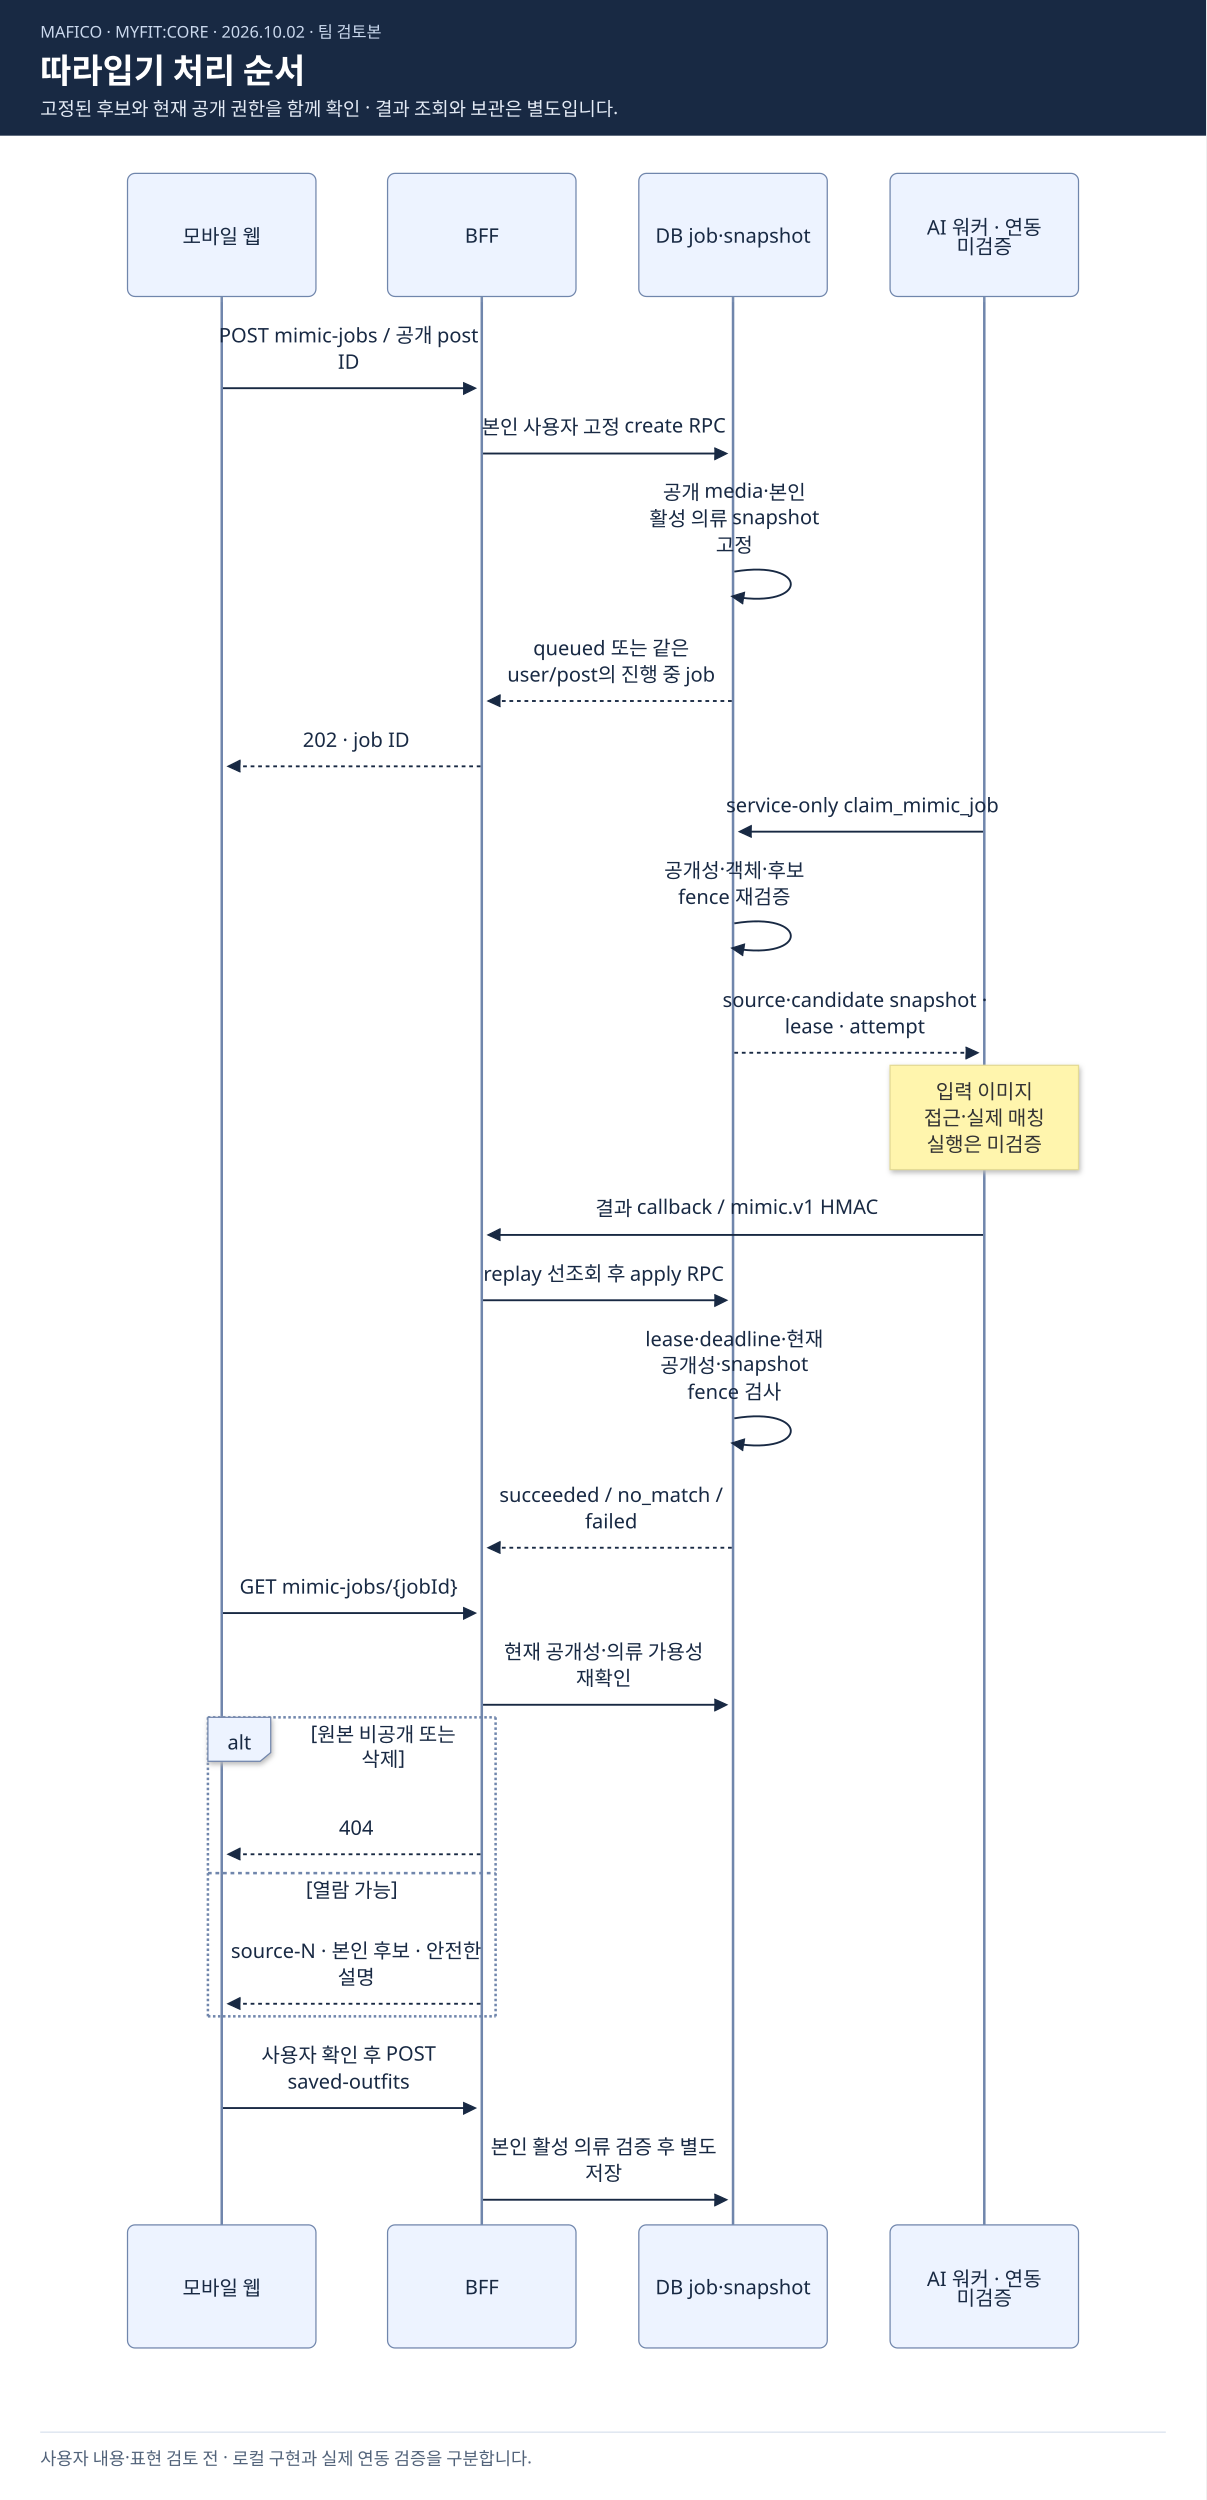
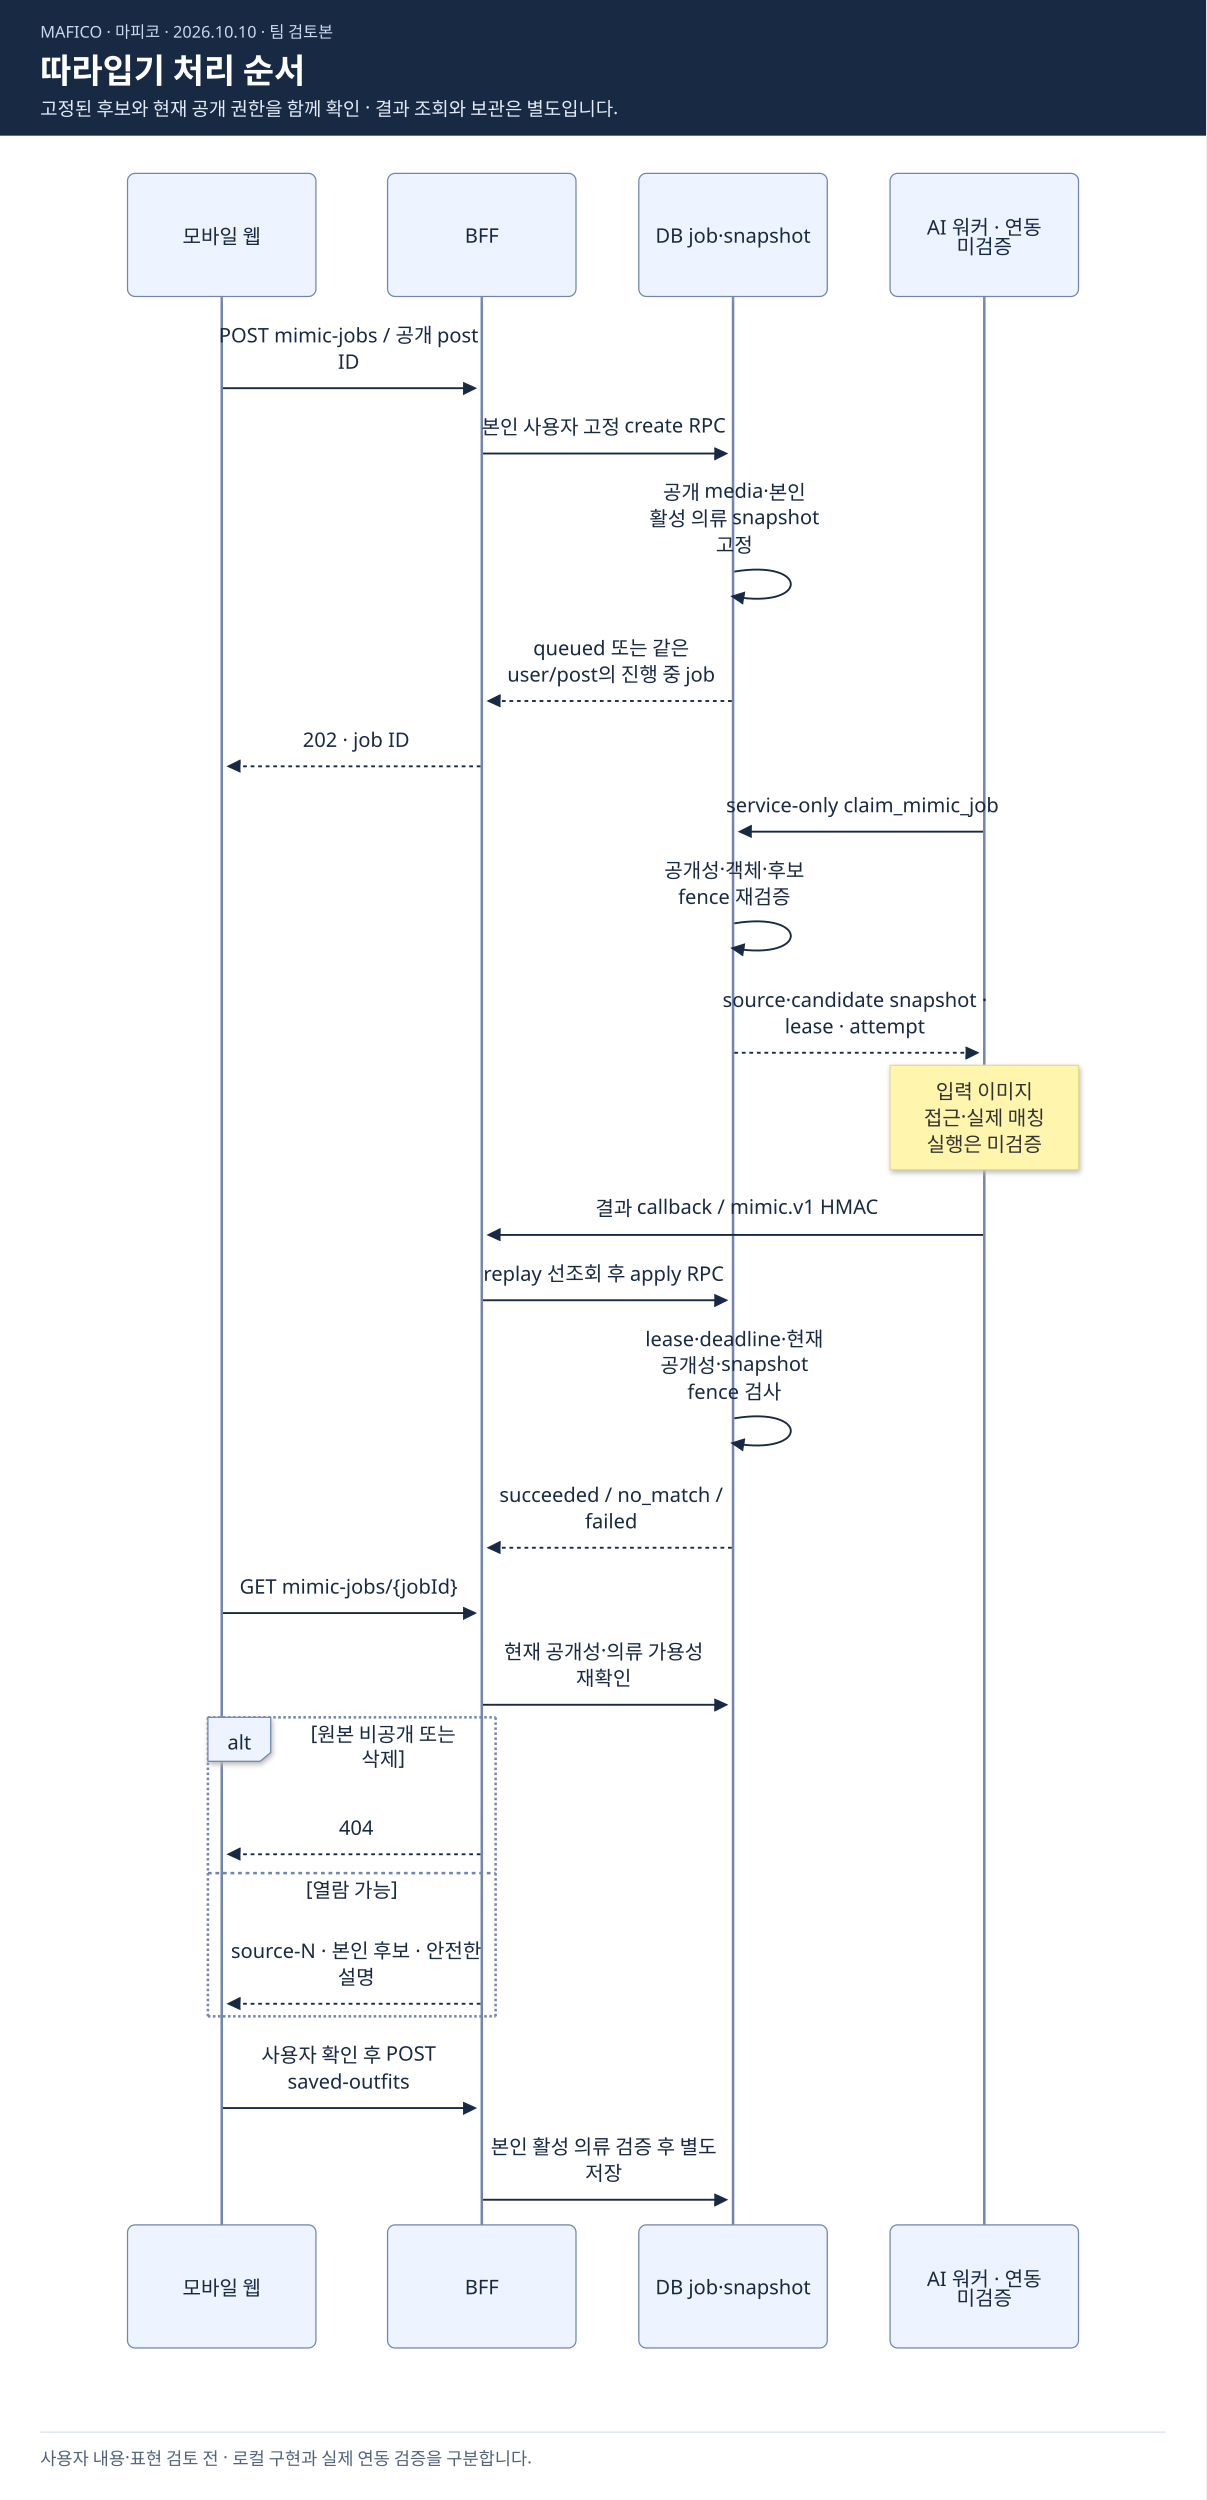
<svg xmlns="http://www.w3.org/2000/svg" width="960" height="1990" viewBox="0 0 960 1990">
  <rect width="100%" height="100%" fill="#ffffff" />
  <rect width="100%" height="108" fill="#182943" />
  <g font-family="Malgun Gothic, sans-serif">
-     <text x="32" y="30" fill="#cbd9ee" font-size="13">MAFICO · MYFIT:CORE · 2026.10.02 · 팀 검토본</text>
+     <text x="32" y="30" fill="#cbd9ee" font-size="13">MAFICO · 마피코 · 2026.10.10 · 팀 검토본</text>
    <text x="32" y="66" fill="#ffffff" font-size="27" font-weight="700">따라입기 처리 순서</text>
    <text x="32" y="92" fill="#e3eaf5" font-size="15">고정된 후보와 현재 공개 권한을 함께 확인 · 결과 조회와 보관은 별도입니다.</text>
  </g>
  <svg id="architecture-3" viewBox="-50 -10 857 1782" role="graphics-document document" aria-roledescription="sequence" x="51.5" y="128" width="857" height="1782">
    <g>
      <rect x="607" y="1633" fill="#eaeaea" stroke="#666" width="150" height="98" name="A" rx="6" ry="6" class="actor actor-bottom" data-look="neo" filter="url(#architecture-3-drop-shadow)" />
      <text x="682" y="1682" dominant-baseline="central" alignment-baseline="central" class="actor actor-box" style="text-anchor: middle; font-size: 16px; font-weight: 400;">
        <tspan x="682" dy="-8">AI 워커 · 연동</tspan>
      </text>
      <text x="682" y="1682" dominant-baseline="central" alignment-baseline="central" class="actor actor-box" style="text-anchor: middle; font-size: 16px; font-weight: 400;">
        <tspan x="682" dy="8">미검증</tspan>
      </text>
    </g>
    <g>
      <rect x="407" y="1633" fill="#eaeaea" stroke="#666" width="150" height="98" name="D" rx="6" ry="6" class="actor actor-bottom" data-look="neo" filter="url(#architecture-3-drop-shadow)" />
      <text x="482" y="1682" dominant-baseline="central" alignment-baseline="central" class="actor actor-box" style="text-anchor: middle; font-size: 16px; font-weight: 400;">
        <tspan x="482" dy="0">DB job·snapshot</tspan>
      </text>
    </g>
    <g>
      <rect x="207" y="1633" fill="#eaeaea" stroke="#666" width="150" height="98" name="B" rx="6" ry="6" class="actor actor-bottom" data-look="neo" filter="url(#architecture-3-drop-shadow)" />
      <text x="282" y="1682" dominant-baseline="central" alignment-baseline="central" class="actor actor-box" style="text-anchor: middle; font-size: 16px; font-weight: 400;">
        <tspan x="282" dy="0">BFF</tspan>
      </text>
    </g>
    <g>
      <rect x="0" y="1633" fill="#eaeaea" stroke="#666" width="150" height="98" name="W" rx="6" ry="6" class="actor actor-bottom" data-look="neo" filter="url(#architecture-3-drop-shadow)" />
      <text x="75" y="1682" dominant-baseline="central" alignment-baseline="central" class="actor actor-box" style="text-anchor: middle; font-size: 16px; font-weight: 400;">
        <tspan x="75" dy="0">모바일 웹</tspan>
      </text>
    </g>
    <g>
      <line id="actor8" x1="682" y1="98" x2="682" y2="1633" class="actor-line 200" stroke-width="0.5px" stroke="#999" name="A" data-et="life-line" data-id="A" />
      <g id="root-8" data-look="neo" data-et="participant" data-type="participant" data-id="A">
        <rect x="607" y="0" fill="#eaeaea" stroke="#666" width="150" height="98" name="A" rx="6" ry="6" class="actor actor-top" data-look="neo" filter="url(#architecture-3-drop-shadow)" />
        <text x="682" y="49" dominant-baseline="central" alignment-baseline="central" class="actor actor-box" style="text-anchor: middle; font-size: 16px; font-weight: 400;">
          <tspan x="682" dy="-8">AI 워커 · 연동</tspan>
        </text>
        <text x="682" y="49" dominant-baseline="central" alignment-baseline="central" class="actor actor-box" style="text-anchor: middle; font-size: 16px; font-weight: 400;">
          <tspan x="682" dy="8">미검증</tspan>
        </text>
      </g>
    </g>
    <g>
      <line id="actor7" x1="482" y1="98" x2="482" y2="1633" class="actor-line 200" stroke-width="0.5px" stroke="#999" name="D" data-et="life-line" data-id="D" />
      <g id="root-7" data-look="neo" data-et="participant" data-type="participant" data-id="D">
        <rect x="407" y="0" fill="#eaeaea" stroke="#666" width="150" height="98" name="D" rx="6" ry="6" class="actor actor-top" data-look="neo" filter="url(#architecture-3-drop-shadow)" />
        <text x="482" y="49" dominant-baseline="central" alignment-baseline="central" class="actor actor-box" style="text-anchor: middle; font-size: 16px; font-weight: 400;">
          <tspan x="482" dy="0">DB job·snapshot</tspan>
        </text>
      </g>
    </g>
    <g>
      <line id="actor6" x1="282" y1="98" x2="282" y2="1633" class="actor-line 200" stroke-width="0.5px" stroke="#999" name="B" data-et="life-line" data-id="B" />
      <g id="root-6" data-look="neo" data-et="participant" data-type="participant" data-id="B">
        <rect x="207" y="0" fill="#eaeaea" stroke="#666" width="150" height="98" name="B" rx="6" ry="6" class="actor actor-top" data-look="neo" filter="url(#architecture-3-drop-shadow)" />
        <text x="282" y="49" dominant-baseline="central" alignment-baseline="central" class="actor actor-box" style="text-anchor: middle; font-size: 16px; font-weight: 400;">
          <tspan x="282" dy="0">BFF</tspan>
        </text>
      </g>
    </g>
    <g>
      <line id="actor5" x1="75" y1="98" x2="75" y2="1633" class="actor-line 200" stroke-width="0.5px" stroke="#999" name="W" data-et="life-line" data-id="W" />
      <g id="root-5" data-look="neo" data-et="participant" data-type="participant" data-id="W">
        <rect x="0" y="0" fill="#eaeaea" stroke="#666" width="150" height="98" name="W" rx="6" ry="6" class="actor actor-top" data-look="neo" filter="url(#architecture-3-drop-shadow)" />
        <text x="75" y="49" dominant-baseline="central" alignment-baseline="central" class="actor actor-box" style="text-anchor: middle; font-size: 16px; font-weight: 400;">
          <tspan x="75" dy="0">모바일 웹</tspan>
        </text>
      </g>
    </g>
    <style>#architecture-3{font-family:Malgun Gothic,sans-serif;font-size:16px;fill:#182943;}@keyframes edge-animation-frame{from{stroke-dashoffset:0;}}@keyframes dash{to{stroke-dashoffset:0;}}#architecture-3 .edge-animation-slow{stroke-dasharray:9,5!important;stroke-dashoffset:900;animation:dash 50s linear infinite;stroke-linecap:round;}#architecture-3 .edge-animation-fast{stroke-dasharray:9,5!important;stroke-dashoffset:900;animation:dash 20s linear infinite;stroke-linecap:round;}#architecture-3 .error-icon{fill:#eaf5ee;}#architecture-3 .error-text{fill:#150a11;stroke:#150a11;}#architecture-3 .edge-thickness-normal{stroke-width:1px;}#architecture-3 .edge-thickness-thick{stroke-width:3.5px;}#architecture-3 .edge-pattern-solid{stroke-dasharray:0;}#architecture-3 .edge-thickness-invisible{stroke-width:0;fill:none;}#architecture-3 .edge-pattern-dashed{stroke-dasharray:3;}#architecture-3 .edge-pattern-dotted{stroke-dasharray:2;}#architecture-3 .marker{fill:#587087;stroke:#587087;}#architecture-3 .marker.cross{stroke:#587087;}#architecture-3 svg{font-family:Malgun Gothic,sans-serif;font-size:16px;}#architecture-3 p{margin:0;}#architecture-3 .actor{stroke:#7086ac;fill:#edf3ff;stroke-width:1;}#architecture-3 rect.actor.outer-path[data-look="neo"]{filter:drop-shadow( 1px 2px 2px rgba(185,185,185,1));}#architecture-3 rect.note[data-look="neo"]{stroke:hsl(52.683, 60%, 73.922%);fill:#fff5ad;filter:drop-shadow( 1px 2px 2px rgba(185,185,185,1));}#architecture-3 text.actor&gt;tspan{fill:#182943;stroke:none;}#architecture-3 .actor-line{stroke:#7086ac;}#architecture-3 .innerArc{stroke-width:1.5;stroke-dasharray:none;}#architecture-3 .messageLine0{stroke-width:1.5;stroke-dasharray:none;stroke:#182943;}#architecture-3 .messageLine1{stroke-width:1.5;stroke-dasharray:2,2;stroke:#182943;}#architecture-3 [id$="-arrowhead"] path{fill:#182943;stroke:#182943;}#architecture-3 .sequenceNumber{fill:#a78f78;}#architecture-3 [id$="-sequencenumber"]{fill:#182943;}#architecture-3 [id$="-crosshead"] path{fill:#182943;stroke:#182943;}#architecture-3 .messageText{fill:#182943;stroke:none;}#architecture-3 .labelBox{stroke:#7086ac;fill:#edf3ff;filter:drop-shadow( 1px 2px 2px rgba(185,185,185,1));}#architecture-3 .labelText,#architecture-3 .labelText&gt;tspan{fill:#182943;stroke:none;}#architecture-3 .loopText,#architecture-3 .loopText&gt;tspan{fill:#182943;stroke:none;}#architecture-3 .sectionTitle,#architecture-3 .sectionTitle&gt;tspan{fill:#182943;stroke:none;}#architecture-3 .loopLine{stroke-width:2px;stroke-dasharray:2,2;stroke:#7086ac;fill:#7086ac;}#architecture-3 .note{stroke:hsl(52.683, 60%, 73.922%);fill:#fff5ad;}#architecture-3 .noteText,#architecture-3 .noteText&gt;tspan{fill:#333;stroke:none;}#architecture-3 .activation0{fill:#fff4dc;stroke:hsl(41.143, 100%, 83.137%);}#architecture-3 .activation1{fill:#fff4dc;stroke:hsl(41.143, 100%, 83.137%);}#architecture-3 .activation2{fill:#fff4dc;stroke:hsl(41.143, 100%, 83.137%);}#architecture-3 .actorPopupMenu{position:absolute;}#architecture-3 .actorPopupMenuPanel{position:absolute;fill:#edf3ff;box-shadow:0px 8px 16px 0px rgba(0,0,0,0.2);filter:drop-shadow(3px 5px 2px rgb(0 0 0 / 0.4));}#architecture-3 .actor-man circle,#architecture-3 line{fill:#edf3ff;stroke-width:2px;}#architecture-3 g rect.rect{filter:drop-shadow( 1px 2px 2px rgba(185,185,185,1));stroke:#7086ac;}#architecture-3 .node .neo-node{stroke:#7086ac;}#architecture-3 [data-look="neo"].node rect,#architecture-3 [data-look="neo"].cluster rect,#architecture-3 [data-look="neo"].node polygon{stroke:url(#architecture-3-gradient);filter:drop-shadow( 1px 2px 2px rgba(185,185,185,1));}#architecture-3 [data-look="neo"].swimlane.cluster rect{filter:none;}#architecture-3 [data-look="neo"].node path{stroke:url(#architecture-3-gradient);stroke-width:1px;}#architecture-3 [data-look="neo"].node .outer-path{filter:drop-shadow( 1px 2px 2px rgba(185,185,185,1));}#architecture-3 [data-look="neo"].node .neo-line path{stroke:#7086ac;filter:none;}#architecture-3 [data-look="neo"].node circle{stroke:url(#architecture-3-gradient);filter:drop-shadow( 1px 2px 2px rgba(185,185,185,1));}#architecture-3 [data-look="neo"].node circle .state-start{fill:#000000;}#architecture-3 [data-look="neo"].icon-shape .icon{fill:url(#architecture-3-gradient);filter:drop-shadow( 1px 2px 2px rgba(185,185,185,1));}#architecture-3 [data-look="neo"].icon-shape .icon-neo path{stroke:url(#architecture-3-gradient);filter:drop-shadow( 1px 2px 2px rgba(185,185,185,1));}#architecture-3 :root{--mermaid-font-family:"trebuchet ms",verdana,arial,sans-serif;}</style>
    <g />
    <defs>
      <symbol id="architecture-3-computer" width="24" height="24">
        <path transform="scale(.5)" d="M2 2v13h20v-13h-20zm18 11h-16v-9h16v9zm-10.228 6l.466-1h3.524l.467 1h-4.457zm14.228 3h-24l2-6h2.104l-1.33 4h18.45l-1.297-4h2.073l2 6zm-5-10h-14v-7h14v7z" />
      </symbol>
    </defs>
    <defs>
      <symbol id="architecture-3-database" fill-rule="evenodd" clip-rule="evenodd">
        <path transform="scale(.5)" d="M12.258.001l.256.004.255.005.253.008.251.01.249.012.247.015.246.016.242.019.241.02.239.023.236.024.233.027.231.028.229.031.225.032.223.034.22.036.217.038.214.04.211.041.208.043.205.045.201.046.198.048.194.05.191.051.187.053.183.054.18.056.175.057.172.059.168.06.163.061.16.063.155.064.15.066.074.033.073.033.071.034.07.034.069.035.068.035.067.035.066.035.064.036.064.036.062.036.06.036.06.037.058.037.058.037.055.038.055.038.053.038.052.038.051.039.05.039.048.039.047.039.045.04.044.04.043.04.041.04.04.041.039.041.037.041.036.041.034.041.033.042.032.042.03.042.029.042.027.042.026.043.024.043.023.043.021.043.02.043.018.044.017.043.015.044.013.044.012.044.011.045.009.044.007.045.006.045.004.045.002.045.001.045v17l-.001.045-.002.045-.004.045-.006.045-.007.045-.009.044-.011.045-.012.044-.013.044-.015.044-.017.043-.018.044-.02.043-.021.043-.023.043-.024.043-.026.043-.027.042-.029.042-.03.042-.032.042-.033.042-.034.041-.036.041-.037.041-.039.041-.04.041-.041.04-.043.04-.044.04-.045.04-.047.039-.048.039-.05.039-.051.039-.052.038-.053.038-.055.038-.055.038-.058.037-.058.037-.06.037-.06.036-.062.036-.064.036-.064.036-.066.035-.067.035-.068.035-.069.035-.07.034-.071.034-.073.033-.074.033-.15.066-.155.064-.16.063-.163.061-.168.06-.172.059-.175.057-.18.056-.183.054-.187.053-.191.051-.194.05-.198.048-.201.046-.205.045-.208.043-.211.041-.214.04-.217.038-.22.036-.223.034-.225.032-.229.031-.231.028-.233.027-.236.024-.239.023-.241.02-.242.019-.246.016-.247.015-.249.012-.251.01-.253.008-.255.005-.256.004-.258.001-.258-.001-.256-.004-.255-.005-.253-.008-.251-.01-.249-.012-.247-.015-.245-.016-.243-.019-.241-.02-.238-.023-.236-.024-.234-.027-.231-.028-.228-.031-.226-.032-.223-.034-.22-.036-.217-.038-.214-.04-.211-.041-.208-.043-.204-.045-.201-.046-.198-.048-.195-.05-.19-.051-.187-.053-.184-.054-.179-.056-.176-.057-.172-.059-.167-.06-.164-.061-.159-.063-.155-.064-.151-.066-.074-.033-.072-.033-.072-.034-.07-.034-.069-.035-.068-.035-.067-.035-.066-.035-.064-.036-.063-.036-.062-.036-.061-.036-.06-.037-.058-.037-.057-.037-.056-.038-.055-.038-.053-.038-.052-.038-.051-.039-.049-.039-.049-.039-.046-.039-.046-.04-.044-.04-.043-.04-.041-.04-.04-.041-.039-.041-.037-.041-.036-.041-.034-.041-.033-.042-.032-.042-.03-.042-.029-.042-.027-.042-.026-.043-.024-.043-.023-.043-.021-.043-.02-.043-.018-.044-.017-.043-.015-.044-.013-.044-.012-.044-.011-.045-.009-.044-.007-.045-.006-.045-.004-.045-.002-.045-.001-.045v-17l.001-.045.002-.045.004-.045.006-.045.007-.045.009-.044.011-.045.012-.044.013-.044.015-.044.017-.043.018-.044.02-.043.021-.043.023-.043.024-.043.026-.043.027-.042.029-.042.03-.042.032-.042.033-.042.034-.041.036-.041.037-.041.039-.041.04-.041.041-.04.043-.04.044-.04.046-.04.046-.039.049-.039.049-.039.051-.039.052-.038.053-.038.055-.038.056-.038.057-.037.058-.037.06-.037.061-.036.062-.036.063-.036.064-.036.066-.035.067-.035.068-.035.069-.035.07-.034.072-.034.072-.033.074-.033.151-.066.155-.064.159-.063.164-.061.167-.06.172-.059.176-.057.179-.056.184-.054.187-.053.19-.051.195-.05.198-.048.201-.046.204-.045.208-.043.211-.041.214-.04.217-.038.22-.036.223-.034.226-.032.228-.031.231-.028.234-.027.236-.024.238-.023.241-.02.243-.019.245-.016.247-.015.249-.012.251-.01.253-.008.255-.005.256-.004.258-.001.258.001zm-9.258 20.499v.01l.001.021.003.021.004.022.005.021.006.022.007.022.009.023.01.022.011.023.012.023.013.023.015.023.016.024.017.023.018.024.019.024.021.024.022.025.023.024.024.025.052.049.056.05.061.051.066.051.07.051.075.051.079.052.084.052.088.052.092.052.097.052.102.051.105.052.11.052.114.051.119.051.123.051.127.05.131.05.135.05.139.048.144.049.147.047.152.047.155.047.16.045.163.045.167.043.171.043.176.041.178.041.183.039.187.039.19.037.194.035.197.035.202.033.204.031.209.03.212.029.216.027.219.025.222.024.226.021.23.02.233.018.236.016.24.015.243.012.246.01.249.008.253.005.256.004.259.001.26-.001.257-.004.254-.005.25-.008.247-.011.244-.012.241-.014.237-.016.233-.018.231-.021.226-.021.224-.024.22-.026.216-.027.212-.028.21-.031.205-.031.202-.034.198-.034.194-.036.191-.037.187-.039.183-.04.179-.04.175-.042.172-.043.168-.044.163-.045.16-.046.155-.046.152-.047.148-.048.143-.049.139-.049.136-.05.131-.05.126-.05.123-.051.118-.052.114-.051.11-.052.106-.052.101-.052.096-.052.092-.052.088-.053.083-.051.079-.052.074-.052.07-.051.065-.051.06-.051.056-.05.051-.05.023-.024.023-.025.021-.024.02-.024.019-.024.018-.024.017-.024.015-.023.014-.024.013-.023.012-.023.01-.023.01-.022.008-.022.006-.022.006-.022.004-.022.004-.021.001-.021.001-.021v-4.127l-.077.055-.08.053-.083.054-.085.053-.087.052-.09.052-.093.051-.095.05-.097.05-.1.049-.102.049-.105.048-.106.047-.109.047-.111.046-.114.045-.115.045-.118.044-.12.043-.122.042-.124.042-.126.041-.128.04-.13.04-.132.038-.134.038-.135.037-.138.037-.139.035-.142.035-.143.034-.144.033-.147.032-.148.031-.15.03-.151.03-.153.029-.154.027-.156.027-.158.026-.159.025-.161.024-.162.023-.163.022-.165.021-.166.02-.167.019-.169.018-.169.017-.171.016-.173.015-.173.014-.175.013-.175.012-.177.011-.178.01-.179.008-.179.008-.181.006-.182.005-.182.004-.184.003-.184.002h-.37l-.184-.002-.184-.003-.182-.004-.182-.005-.181-.006-.179-.008-.179-.008-.178-.01-.176-.011-.176-.012-.175-.013-.173-.014-.172-.015-.171-.016-.17-.017-.169-.018-.167-.019-.166-.02-.165-.021-.163-.022-.162-.023-.161-.024-.159-.025-.157-.026-.156-.027-.155-.027-.153-.029-.151-.03-.15-.03-.148-.031-.146-.032-.145-.033-.143-.034-.141-.035-.14-.035-.137-.037-.136-.037-.134-.038-.132-.038-.13-.04-.128-.04-.126-.041-.124-.042-.122-.042-.12-.044-.117-.043-.116-.045-.113-.045-.112-.046-.109-.047-.106-.047-.105-.048-.102-.049-.1-.049-.097-.05-.095-.05-.093-.052-.09-.051-.087-.052-.085-.053-.083-.054-.08-.054-.077-.054v4.127zm0-5.654v.011l.001.021.003.021.004.021.005.022.006.022.007.022.009.022.01.022.011.023.012.023.013.023.015.024.016.023.017.024.018.024.019.024.021.024.022.024.023.025.024.024.052.05.056.05.061.05.066.051.07.051.075.052.079.051.084.052.088.052.092.052.097.052.102.052.105.052.11.051.114.051.119.052.123.05.127.051.131.05.135.049.139.049.144.048.147.048.152.047.155.046.16.045.163.045.167.044.171.042.176.042.178.04.183.04.187.038.19.037.194.036.197.034.202.033.204.032.209.03.212.028.216.027.219.025.222.024.226.022.23.02.233.018.236.016.24.014.243.012.246.01.249.008.253.006.256.003.259.001.26-.001.257-.003.254-.006.25-.008.247-.01.244-.012.241-.015.237-.016.233-.018.231-.02.226-.022.224-.024.22-.025.216-.027.212-.029.21-.03.205-.032.202-.033.198-.035.194-.036.191-.037.187-.039.183-.039.179-.041.175-.042.172-.043.168-.044.163-.045.16-.045.155-.047.152-.047.148-.048.143-.048.139-.05.136-.049.131-.05.126-.051.123-.051.118-.051.114-.052.11-.052.106-.052.101-.052.096-.052.092-.052.088-.052.083-.052.079-.052.074-.051.07-.052.065-.051.06-.05.056-.051.051-.049.023-.025.023-.024.021-.025.02-.024.019-.024.018-.024.017-.024.015-.023.014-.023.013-.024.012-.022.01-.023.01-.023.008-.022.006-.022.006-.022.004-.021.004-.022.001-.021.001-.021v-4.139l-.077.054-.08.054-.083.054-.085.052-.087.053-.09.051-.093.051-.095.051-.097.05-.1.049-.102.049-.105.048-.106.047-.109.047-.111.046-.114.045-.115.044-.118.044-.12.044-.122.042-.124.042-.126.041-.128.04-.13.039-.132.039-.134.038-.135.037-.138.036-.139.036-.142.035-.143.033-.144.033-.147.033-.148.031-.15.03-.151.03-.153.028-.154.028-.156.027-.158.026-.159.025-.161.024-.162.023-.163.022-.165.021-.166.02-.167.019-.169.018-.169.017-.171.016-.173.015-.173.014-.175.013-.175.012-.177.011-.178.009-.179.009-.179.007-.181.007-.182.005-.182.004-.184.003-.184.002h-.37l-.184-.002-.184-.003-.182-.004-.182-.005-.181-.007-.179-.007-.179-.009-.178-.009-.176-.011-.176-.012-.175-.013-.173-.014-.172-.015-.171-.016-.17-.017-.169-.018-.167-.019-.166-.02-.165-.021-.163-.022-.162-.023-.161-.024-.159-.025-.157-.026-.156-.027-.155-.028-.153-.028-.151-.03-.15-.03-.148-.031-.146-.033-.145-.033-.143-.033-.141-.035-.14-.036-.137-.036-.136-.037-.134-.038-.132-.039-.13-.039-.128-.04-.126-.041-.124-.042-.122-.043-.12-.043-.117-.044-.116-.044-.113-.046-.112-.046-.109-.046-.106-.047-.105-.048-.102-.049-.1-.049-.097-.05-.095-.051-.093-.051-.09-.051-.087-.053-.085-.052-.083-.054-.08-.054-.077-.054v4.139zm0-5.666v.011l.001.02.003.022.004.021.005.022.006.021.007.022.009.023.01.022.011.023.012.023.013.023.015.023.016.024.017.024.018.023.019.024.021.025.022.024.023.024.024.025.052.05.056.05.061.05.066.051.07.051.075.052.079.051.084.052.088.052.092.052.097.052.102.052.105.051.11.052.114.051.119.051.123.051.127.05.131.05.135.05.139.049.144.048.147.048.152.047.155.046.16.045.163.045.167.043.171.043.176.042.178.04.183.04.187.038.19.037.194.036.197.034.202.033.204.032.209.03.212.028.216.027.219.025.222.024.226.021.23.02.233.018.236.017.24.014.243.012.246.01.249.008.253.006.256.003.259.001.26-.001.257-.003.254-.006.25-.008.247-.01.244-.013.241-.014.237-.016.233-.018.231-.02.226-.022.224-.024.22-.025.216-.027.212-.029.21-.03.205-.032.202-.033.198-.035.194-.036.191-.037.187-.039.183-.039.179-.041.175-.042.172-.043.168-.044.163-.045.16-.045.155-.047.152-.047.148-.048.143-.049.139-.049.136-.049.131-.051.126-.05.123-.051.118-.052.114-.051.11-.052.106-.052.101-.052.096-.052.092-.052.088-.052.083-.052.079-.052.074-.052.07-.051.065-.051.06-.051.056-.05.051-.049.023-.025.023-.025.021-.024.02-.024.019-.024.018-.024.017-.024.015-.023.014-.024.013-.023.012-.023.01-.022.01-.023.008-.022.006-.022.006-.022.004-.022.004-.021.001-.021.001-.021v-4.153l-.077.054-.08.054-.083.053-.085.053-.087.053-.09.051-.093.051-.095.051-.097.05-.1.049-.102.048-.105.048-.106.048-.109.046-.111.046-.114.046-.115.044-.118.044-.12.043-.122.043-.124.042-.126.041-.128.04-.13.039-.132.039-.134.038-.135.037-.138.036-.139.036-.142.034-.143.034-.144.033-.147.032-.148.032-.15.03-.151.03-.153.028-.154.028-.156.027-.158.026-.159.024-.161.024-.162.023-.163.023-.165.021-.166.02-.167.019-.169.018-.169.017-.171.016-.173.015-.173.014-.175.013-.175.012-.177.01-.178.01-.179.009-.179.007-.181.006-.182.006-.182.004-.184.003-.184.001-.185.001-.185-.001-.184-.001-.184-.003-.182-.004-.182-.006-.181-.006-.179-.007-.179-.009-.178-.01-.176-.01-.176-.012-.175-.013-.173-.014-.172-.015-.171-.016-.17-.017-.169-.018-.167-.019-.166-.02-.165-.021-.163-.023-.162-.023-.161-.024-.159-.024-.157-.026-.156-.027-.155-.028-.153-.028-.151-.03-.15-.03-.148-.032-.146-.032-.145-.033-.143-.034-.141-.034-.14-.036-.137-.036-.136-.037-.134-.038-.132-.039-.13-.039-.128-.041-.126-.041-.124-.041-.122-.043-.12-.043-.117-.044-.116-.044-.113-.046-.112-.046-.109-.046-.106-.048-.105-.048-.102-.048-.1-.05-.097-.049-.095-.051-.093-.051-.09-.052-.087-.052-.085-.053-.083-.053-.08-.054-.077-.054v4.153zm8.74-8.179l-.257.004-.254.005-.25.008-.247.011-.244.012-.241.014-.237.016-.233.018-.231.021-.226.022-.224.023-.22.026-.216.027-.212.028-.21.031-.205.032-.202.033-.198.034-.194.036-.191.038-.187.038-.183.04-.179.041-.175.042-.172.043-.168.043-.163.045-.16.046-.155.046-.152.048-.148.048-.143.048-.139.049-.136.05-.131.05-.126.051-.123.051-.118.051-.114.052-.11.052-.106.052-.101.052-.096.052-.092.052-.088.052-.083.052-.079.052-.074.051-.07.052-.065.051-.06.05-.056.05-.051.05-.023.025-.023.024-.021.024-.02.025-.019.024-.018.024-.017.023-.015.024-.014.023-.013.023-.012.023-.01.023-.01.022-.008.022-.006.023-.006.021-.004.022-.004.021-.001.021-.001.021.001.021.001.021.004.021.004.022.006.021.006.023.008.022.01.022.01.023.012.023.013.023.014.023.015.024.017.023.018.024.019.024.02.025.021.024.023.024.023.025.051.05.056.05.06.05.065.051.07.052.074.051.079.052.083.052.088.052.092.052.096.052.101.052.106.052.11.052.114.052.118.051.123.051.126.051.131.05.136.05.139.049.143.048.148.048.152.048.155.046.16.046.163.045.168.043.172.043.175.042.179.041.183.04.187.038.191.038.194.036.198.034.202.033.205.032.21.031.212.028.216.027.22.026.224.023.226.022.231.021.233.018.237.016.241.014.244.012.247.011.25.008.254.005.257.004.26.001.26-.001.257-.004.254-.005.25-.008.247-.011.244-.012.241-.014.237-.016.233-.018.231-.021.226-.022.224-.023.22-.026.216-.027.212-.028.21-.031.205-.032.202-.033.198-.034.194-.036.191-.038.187-.038.183-.04.179-.041.175-.042.172-.043.168-.043.163-.045.16-.046.155-.046.152-.048.148-.048.143-.048.139-.049.136-.05.131-.05.126-.051.123-.051.118-.051.114-.052.11-.052.106-.052.101-.052.096-.052.092-.052.088-.052.083-.052.079-.052.074-.051.07-.052.065-.051.06-.05.056-.05.051-.05.023-.025.023-.024.021-.024.02-.025.019-.024.018-.024.017-.023.015-.024.014-.023.013-.023.012-.023.01-.023.01-.022.008-.022.006-.023.006-.021.004-.022.004-.021.001-.021.001-.021-.001-.021-.001-.021-.004-.021-.004-.022-.006-.021-.006-.023-.008-.022-.01-.022-.01-.023-.012-.023-.013-.023-.014-.023-.015-.024-.017-.023-.018-.024-.019-.024-.02-.025-.021-.024-.023-.024-.023-.025-.051-.05-.056-.05-.06-.05-.065-.051-.07-.052-.074-.051-.079-.052-.083-.052-.088-.052-.092-.052-.096-.052-.101-.052-.106-.052-.11-.052-.114-.052-.118-.051-.123-.051-.126-.051-.131-.05-.136-.05-.139-.049-.143-.048-.148-.048-.152-.048-.155-.046-.16-.046-.163-.045-.168-.043-.172-.043-.175-.042-.179-.041-.183-.04-.187-.038-.191-.038-.194-.036-.198-.034-.202-.033-.205-.032-.21-.031-.212-.028-.216-.027-.22-.026-.224-.023-.226-.022-.231-.021-.233-.018-.237-.016-.241-.014-.244-.012-.247-.011-.25-.008-.254-.005-.257-.004-.26-.001-.26.001z" />
      </symbol>
    </defs>
    <defs>
      <symbol id="architecture-3-clock" width="24" height="24">
        <path transform="scale(.5)" d="M12 2c5.514 0 10 4.486 10 10s-4.486 10-10 10-10-4.486-10-10 4.486-10 10-10zm0-2c-6.627 0-12 5.373-12 12s5.373 12 12 12 12-5.373 12-12-5.373-12-12-12zm5.848 12.459c.202.038.202.333.001.372-1.907.361-6.045 1.111-6.547 1.111-.719 0-1.301-.582-1.301-1.301 0-.512.77-5.447 1.125-7.445.034-.192.312-.181.343.014l.985 6.238 5.394 1.011z" />
      </symbol>
    </defs>
    <defs>
      <marker id="architecture-3-arrowhead" refX="7.9" refY="5" markerUnits="userSpaceOnUse" markerWidth="12" markerHeight="12" orient="auto-start-reverse">
        <path d="M -1 0 L 10 5 L 0 10 z" />
      </marker>
    </defs>
    <defs>
      <marker id="architecture-3-crosshead" markerWidth="15" markerHeight="8" orient="auto" refX="4" refY="4.5">
        <path fill="none" stroke="#000000" stroke-width="1pt" d="M 1,2 L 6,7 M 6,2 L 1,7" style="stroke-dasharray: 0, 0;" />
      </marker>
    </defs>
    <defs>
      <marker id="architecture-3-filled-head" refX="15.5" refY="7" markerWidth="20" markerHeight="28" orient="auto">
        <path d="M 18,7 L9,13 L14,7 L9,1 Z" />
      </marker>
    </defs>
    <defs>
      <marker id="architecture-3-sequencenumber" refX="15" refY="15" markerWidth="60" markerHeight="40" orient="auto">
        <circle cx="15" cy="15" r="6" />
      </marker>
    </defs>
    <defs>
      <marker id="architecture-3-solidTopArrowHead" refX="7.9" refY="7.25" markerUnits="userSpaceOnUse" markerWidth="12" markerHeight="12" orient="auto-start-reverse">
        <path d="M 0 0 L 10 8 L 0 8 z" />
      </marker>
    </defs>
    <defs>
      <marker id="architecture-3-solidBottomArrowHead" refX="7.9" refY="0.75" markerUnits="userSpaceOnUse" markerWidth="12" markerHeight="12" orient="auto-start-reverse">
        <path d="M 0 0 L 10 0 L 0 8 z" />
      </marker>
    </defs>
    <defs>
      <marker id="architecture-3-stickTopArrowHead" refX="7.5" refY="7" markerUnits="userSpaceOnUse" markerWidth="12" markerHeight="12" orient="auto-start-reverse">
        <path d="M 0 0 L 7 7" stroke="black" stroke-width="1.5" fill="none" />
      </marker>
    </defs>
    <defs>
      <marker id="architecture-3-stickBottomArrowHead" refX="7.5" refY="0" markerUnits="userSpaceOnUse" markerWidth="12" markerHeight="12" orient="auto-start-reverse">
        <path d="M 0 7 L 7 0" stroke="black" stroke-width="1.5" fill="none" />
      </marker>
    </defs>
    <defs>
      <filter id="architecture-3-drop-shadow" height="130%" width="130%">
        <feDropShadow dx="4" dy="4" stdDeviation="0" flood-opacity="0.06" flood-color="#FFFFFF" />
      </filter>
    </defs>
    <g data-et="note" data-id="i8">
      <rect x="607" y="710" fill="#EDF2AE" stroke="#666" width="150" height="83" class="note" data-look="neo" />
      <text x="682" y="715" text-anchor="middle" dominant-baseline="middle" alignment-baseline="middle" class="noteText" dy="1em" style="font-size: 16px; font-weight: 400;">
        <tspan x="682">입력 이미지</tspan>
      </text>
      <text x="682" y="736" text-anchor="middle" dominant-baseline="middle" alignment-baseline="middle" class="noteText" dy="1em" style="font-size: 16px; font-weight: 400;">
        <tspan x="682">접근·실제 매칭</tspan>
      </text>
      <text x="682" y="757" text-anchor="middle" dominant-baseline="middle" alignment-baseline="middle" class="noteText" dy="1em" style="font-size: 16px; font-weight: 400;">
        <tspan x="682">실행은 미검증</tspan>
      </text>
    </g>
    <g data-et="control-structure" data-id="i19">
      <line x1="64" y1="1229" x2="293" y2="1229" class="loopLine" />
      <line x1="293" y1="1229" x2="293" y2="1467" class="loopLine" />
      <line x1="64" y1="1467" x2="293" y2="1467" class="loopLine" />
      <line x1="64" y1="1229" x2="64" y2="1467" class="loopLine" />
      <line x1="64" y1="1353" x2="293" y2="1353" class="loopLine" style="stroke-dasharray: 3, 3;" />
      <polygon points="64,1229 114,1229 114,1257 105.6,1264 64,1264" class="labelBox" />
      <text x="89" y="1249" text-anchor="middle" dominant-baseline="middle" alignment-baseline="middle" class="labelText" style="font-size: 16px; font-weight: 400;">alt</text>
      <text x="203.5" y="1247" text-anchor="middle" class="loopText" style="font-size: 16px; font-weight: 400;">
        <tspan x="203.5">[원본 비공개 또는</tspan>
      </text>
      <text x="203.5" y="1268" text-anchor="middle" class="loopText" style="font-size: 16px; font-weight: 400;">
        <tspan x="203.5">삭제]</tspan>
      </text>
      <text x="178.5" y="1371" text-anchor="middle" class="sectionTitle" style="font-size: 16px; font-weight: 400;">[열람 가능]</text>
    </g>
    <text x="176" y="113" text-anchor="middle" dominant-baseline="middle" alignment-baseline="middle" class="messageText" dy="1em" style="font-size: 16px; font-weight: 400;">POST mimic-jobs / 공개 post</text>
    <text x="176" y="134" text-anchor="middle" dominant-baseline="middle" alignment-baseline="middle" class="messageText" dy="1em" style="font-size: 16px; font-weight: 400;">ID</text>
    <line x1="76" y1="171" x2="275" y2="171" class="messageLine0" data-et="message" data-id="i0" data-from="W" data-to="B" stroke-width="2" stroke="none" marker-end="url(#architecture-3-arrowhead)" style="fill: none;" />
    <text x="379" y="186" text-anchor="middle" dominant-baseline="middle" alignment-baseline="middle" class="messageText" dy="1em" style="font-size: 16px; font-weight: 400;">본인 사용자 고정 create RPC</text>
    <line x1="283" y1="223" x2="475" y2="223" class="messageLine0" data-et="message" data-id="i1" data-from="B" data-to="D" stroke-width="2" stroke="none" marker-end="url(#architecture-3-arrowhead)" style="fill: none;" />
    <text x="483" y="238" text-anchor="middle" dominant-baseline="middle" alignment-baseline="middle" class="messageText" dy="1em" style="font-size: 16px; font-weight: 400;">공개 media·본인</text>
    <text x="483" y="259" text-anchor="middle" dominant-baseline="middle" alignment-baseline="middle" class="messageText" dy="1em" style="font-size: 16px; font-weight: 400;">활성 의류 snapshot</text>
    <text x="483" y="280" text-anchor="middle" dominant-baseline="middle" alignment-baseline="middle" class="messageText" dy="1em" style="font-size: 16px; font-weight: 400;">고정</text>
    <path d="M 483,317 C 543,307 543,347 483,337" class="messageLine0" data-et="message" data-id="i2" data-from="D" data-to="D" stroke-width="2" stroke="none" marker-end="url(#architecture-3-arrowhead)" style="fill: none;" />
    <text x="385" y="362" text-anchor="middle" dominant-baseline="middle" alignment-baseline="middle" class="messageText" dy="1em" style="font-size: 16px; font-weight: 400;">queued 또는 같은</text>
    <text x="385" y="383" text-anchor="middle" dominant-baseline="middle" alignment-baseline="middle" class="messageText" dy="1em" style="font-size: 16px; font-weight: 400;">user/post의 진행 중 job</text>
    <line x1="481" y1="420" x2="289" y2="420" class="messageLine1" data-et="message" data-id="i3" data-from="D" data-to="B" stroke-width="2" stroke="none" marker-end="url(#architecture-3-arrowhead)" style="stroke-dasharray: 3, 3; fill: none;" />
    <text x="182" y="435" text-anchor="middle" dominant-baseline="middle" alignment-baseline="middle" class="messageText" dy="1em" style="font-size: 16px; font-weight: 400;">202 · job ID</text>
    <line x1="281" y1="472" x2="82" y2="472" class="messageLine1" data-et="message" data-id="i4" data-from="B" data-to="W" stroke-width="2" stroke="none" marker-end="url(#architecture-3-arrowhead)" style="stroke-dasharray: 3, 3; fill: none;" />
    <text x="585" y="487" text-anchor="middle" dominant-baseline="middle" alignment-baseline="middle" class="messageText" dy="1em" style="font-size: 16px; font-weight: 400;">service-only claim_mimic_job</text>
    <line x1="681" y1="524" x2="489" y2="524" class="messageLine0" data-et="message" data-id="i5" data-from="A" data-to="D" stroke-width="2" stroke="none" marker-end="url(#architecture-3-arrowhead)" style="fill: none;" />
    <text x="483" y="539" text-anchor="middle" dominant-baseline="middle" alignment-baseline="middle" class="messageText" dy="1em" style="font-size: 16px; font-weight: 400;">공개성·객체·후보</text>
    <text x="483" y="560" text-anchor="middle" dominant-baseline="middle" alignment-baseline="middle" class="messageText" dy="1em" style="font-size: 16px; font-weight: 400;">fence 재검증</text>
    <path d="M 483,597 C 543,587 543,627 483,617" class="messageLine0" data-et="message" data-id="i6" data-from="D" data-to="D" stroke-width="2" stroke="none" marker-end="url(#architecture-3-arrowhead)" style="fill: none;" />
    <text x="579" y="642" text-anchor="middle" dominant-baseline="middle" alignment-baseline="middle" class="messageText" dy="1em" style="font-size: 16px; font-weight: 400;">source·candidate snapshot ·</text>
    <text x="579" y="663" text-anchor="middle" dominant-baseline="middle" alignment-baseline="middle" class="messageText" dy="1em" style="font-size: 16px; font-weight: 400;">lease · attempt</text>
    <line x1="483" y1="700" x2="675" y2="700" class="messageLine1" data-et="message" data-id="i7" data-from="D" data-to="A" stroke-width="2" stroke="none" marker-end="url(#architecture-3-arrowhead)" style="stroke-dasharray: 3, 3; fill: none;" />
    <text x="485" y="808" text-anchor="middle" dominant-baseline="middle" alignment-baseline="middle" class="messageText" dy="1em" style="font-size: 16px; font-weight: 400;">결과 callback / mimic.v1 HMAC</text>
    <line x1="681" y1="845" x2="289" y2="845" class="messageLine0" data-et="message" data-id="i9" data-from="A" data-to="B" stroke-width="2" stroke="none" marker-end="url(#architecture-3-arrowhead)" style="fill: none;" />
    <text x="379" y="860" text-anchor="middle" dominant-baseline="middle" alignment-baseline="middle" class="messageText" dy="1em" style="font-size: 16px; font-weight: 400;">replay 선조회 후 apply RPC</text>
    <line x1="283" y1="897" x2="475" y2="897" class="messageLine0" data-et="message" data-id="i10" data-from="B" data-to="D" stroke-width="2" stroke="none" marker-end="url(#architecture-3-arrowhead)" style="fill: none;" />
    <text x="483" y="912" text-anchor="middle" dominant-baseline="middle" alignment-baseline="middle" class="messageText" dy="1em" style="font-size: 16px; font-weight: 400;">lease·deadline·현재</text>
    <text x="483" y="933" text-anchor="middle" dominant-baseline="middle" alignment-baseline="middle" class="messageText" dy="1em" style="font-size: 16px; font-weight: 400;">공개성·snapshot</text>
    <text x="483" y="954" text-anchor="middle" dominant-baseline="middle" alignment-baseline="middle" class="messageText" dy="1em" style="font-size: 16px; font-weight: 400;">fence 검사</text>
    <path d="M 483,991 C 543,981 543,1021 483,1011" class="messageLine0" data-et="message" data-id="i11" data-from="D" data-to="D" stroke-width="2" stroke="none" marker-end="url(#architecture-3-arrowhead)" style="fill: none;" />
    <text x="385" y="1036" text-anchor="middle" dominant-baseline="middle" alignment-baseline="middle" class="messageText" dy="1em" style="font-size: 16px; font-weight: 400;">succeeded / no_match /</text>
    <text x="385" y="1057" text-anchor="middle" dominant-baseline="middle" alignment-baseline="middle" class="messageText" dy="1em" style="font-size: 16px; font-weight: 400;">failed</text>
    <line x1="481" y1="1094" x2="289" y2="1094" class="messageLine1" data-et="message" data-id="i12" data-from="D" data-to="B" stroke-width="2" stroke="none" marker-end="url(#architecture-3-arrowhead)" style="stroke-dasharray: 3, 3; fill: none;" />
    <text x="176" y="1109" text-anchor="middle" dominant-baseline="middle" alignment-baseline="middle" class="messageText" dy="1em" style="font-size: 16px; font-weight: 400;">GET mimic-jobs/{jobId}</text>
    <line x1="76" y1="1146" x2="275" y2="1146" class="messageLine0" data-et="message" data-id="i13" data-from="W" data-to="B" stroke-width="2" stroke="none" marker-end="url(#architecture-3-arrowhead)" style="fill: none;" />
    <text x="379" y="1161" text-anchor="middle" dominant-baseline="middle" alignment-baseline="middle" class="messageText" dy="1em" style="font-size: 16px; font-weight: 400;">현재 공개성·의류 가용성</text>
    <text x="379" y="1182" text-anchor="middle" dominant-baseline="middle" alignment-baseline="middle" class="messageText" dy="1em" style="font-size: 16px; font-weight: 400;">재확인</text>
    <line x1="283" y1="1219" x2="475" y2="1219" class="messageLine0" data-et="message" data-id="i14" data-from="B" data-to="D" stroke-width="2" stroke="none" marker-end="url(#architecture-3-arrowhead)" style="fill: none;" />
    <text x="182" y="1301" text-anchor="middle" dominant-baseline="middle" alignment-baseline="middle" class="messageText" dy="1em" style="font-size: 16px; font-weight: 400;">404</text>
    <line x1="281" y1="1338" x2="82" y2="1338" class="messageLine1" data-et="message" data-id="i16" data-from="B" data-to="W" stroke-width="2" stroke="none" marker-end="url(#architecture-3-arrowhead)" style="stroke-dasharray: 3, 3; fill: none;" />
    <text x="182" y="1399" text-anchor="middle" dominant-baseline="middle" alignment-baseline="middle" class="messageText" dy="1em" style="font-size: 16px; font-weight: 400;">source-N · 본인 후보 · 안전한</text>
    <text x="182" y="1420" text-anchor="middle" dominant-baseline="middle" alignment-baseline="middle" class="messageText" dy="1em" style="font-size: 16px; font-weight: 400;">설명</text>
    <line x1="281" y1="1457" x2="82" y2="1457" class="messageLine1" data-et="message" data-id="i18" data-from="B" data-to="W" stroke-width="2" stroke="none" marker-end="url(#architecture-3-arrowhead)" style="stroke-dasharray: 3, 3; fill: none;" />
    <text x="176" y="1482" text-anchor="middle" dominant-baseline="middle" alignment-baseline="middle" class="messageText" dy="1em" style="font-size: 16px; font-weight: 400;">사용자 확인 후 POST</text>
    <text x="176" y="1503" text-anchor="middle" dominant-baseline="middle" alignment-baseline="middle" class="messageText" dy="1em" style="font-size: 16px; font-weight: 400;">saved-outfits</text>
    <line x1="76" y1="1540" x2="275" y2="1540" class="messageLine0" data-et="message" data-id="i20" data-from="W" data-to="B" stroke-width="2" stroke="none" marker-end="url(#architecture-3-arrowhead)" style="fill: none;" />
    <text x="379" y="1555" text-anchor="middle" dominant-baseline="middle" alignment-baseline="middle" class="messageText" dy="1em" style="font-size: 16px; font-weight: 400;">본인 활성 의류 검증 후 별도</text>
    <text x="379" y="1576" text-anchor="middle" dominant-baseline="middle" alignment-baseline="middle" class="messageText" dy="1em" style="font-size: 16px; font-weight: 400;">저장</text>
    <line x1="283" y1="1613" x2="475" y2="1613" class="messageLine0" data-et="message" data-id="i21" data-from="B" data-to="D" stroke-width="2" stroke="none" marker-end="url(#architecture-3-arrowhead)" style="fill: none;" />
  </svg>
  <line x1="32" y1="1936" x2="928" y2="1936" stroke="#d9e2ed" />
  <text x="32" y="1962" fill="#52637a" font-family="Malgun Gothic, sans-serif" font-size="14">사용자 내용·표현 검토 전 · 로컬 구현과 실제 연동 검증을 구분합니다.</text>
</svg>
